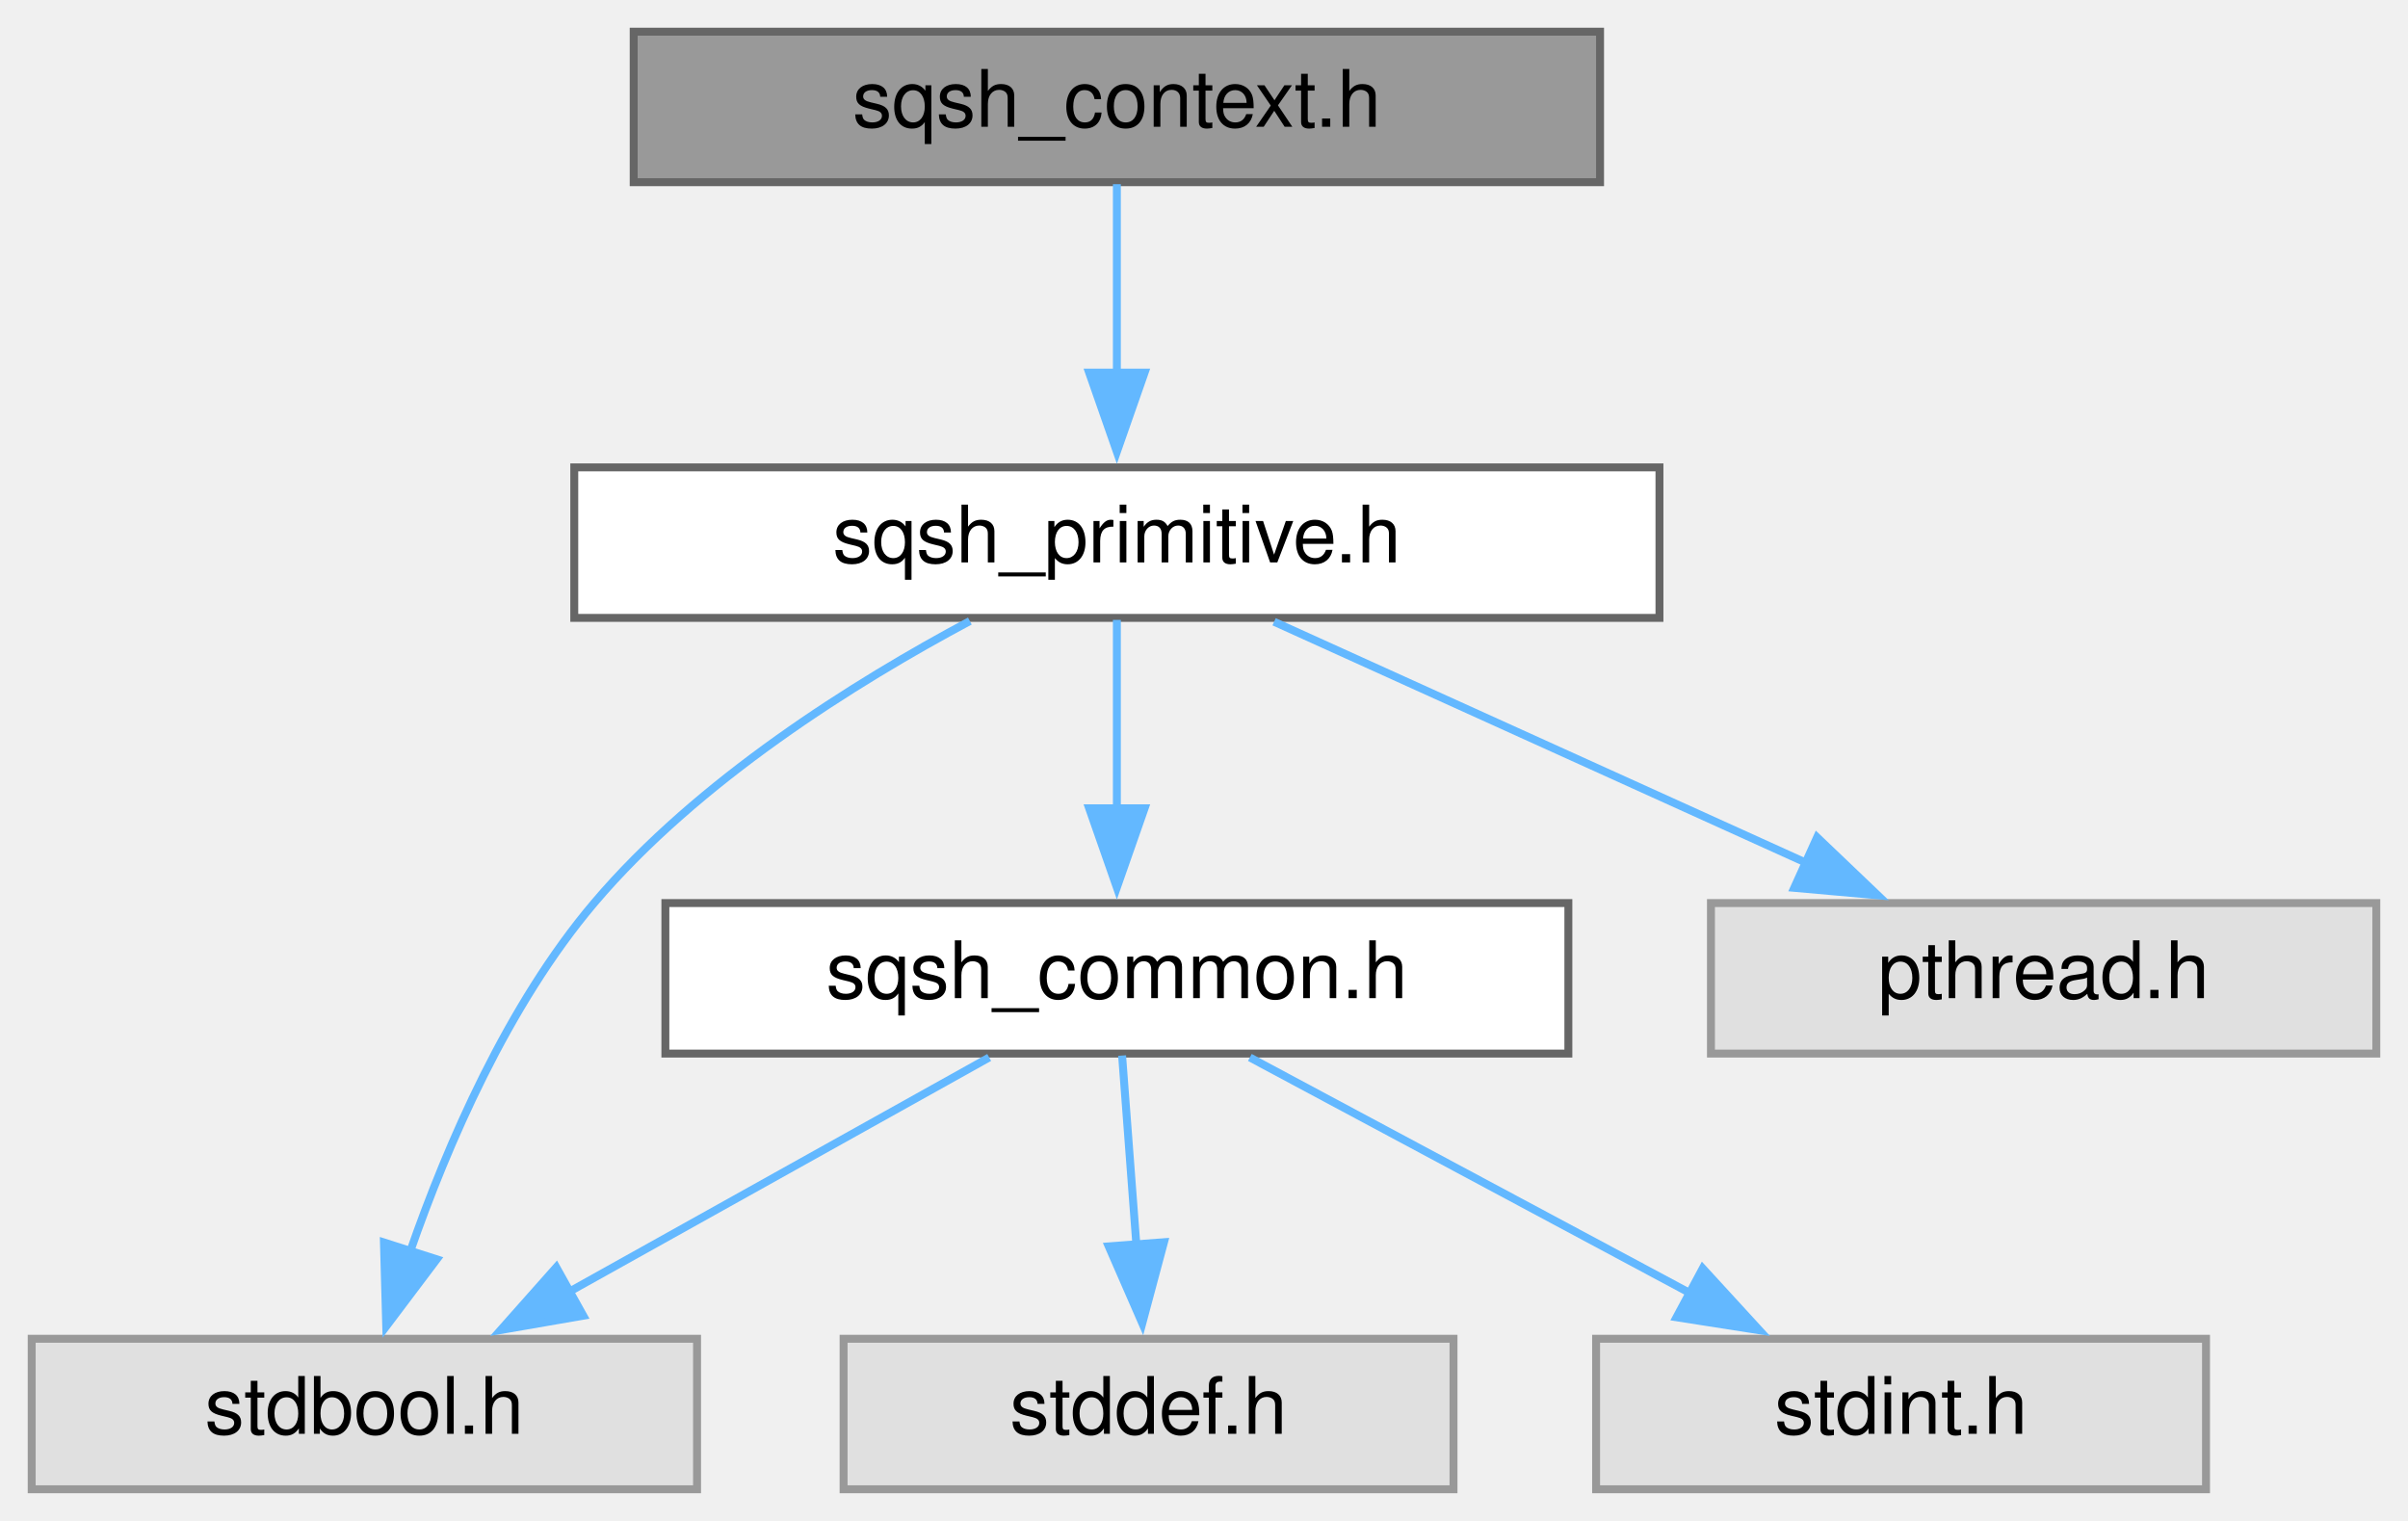
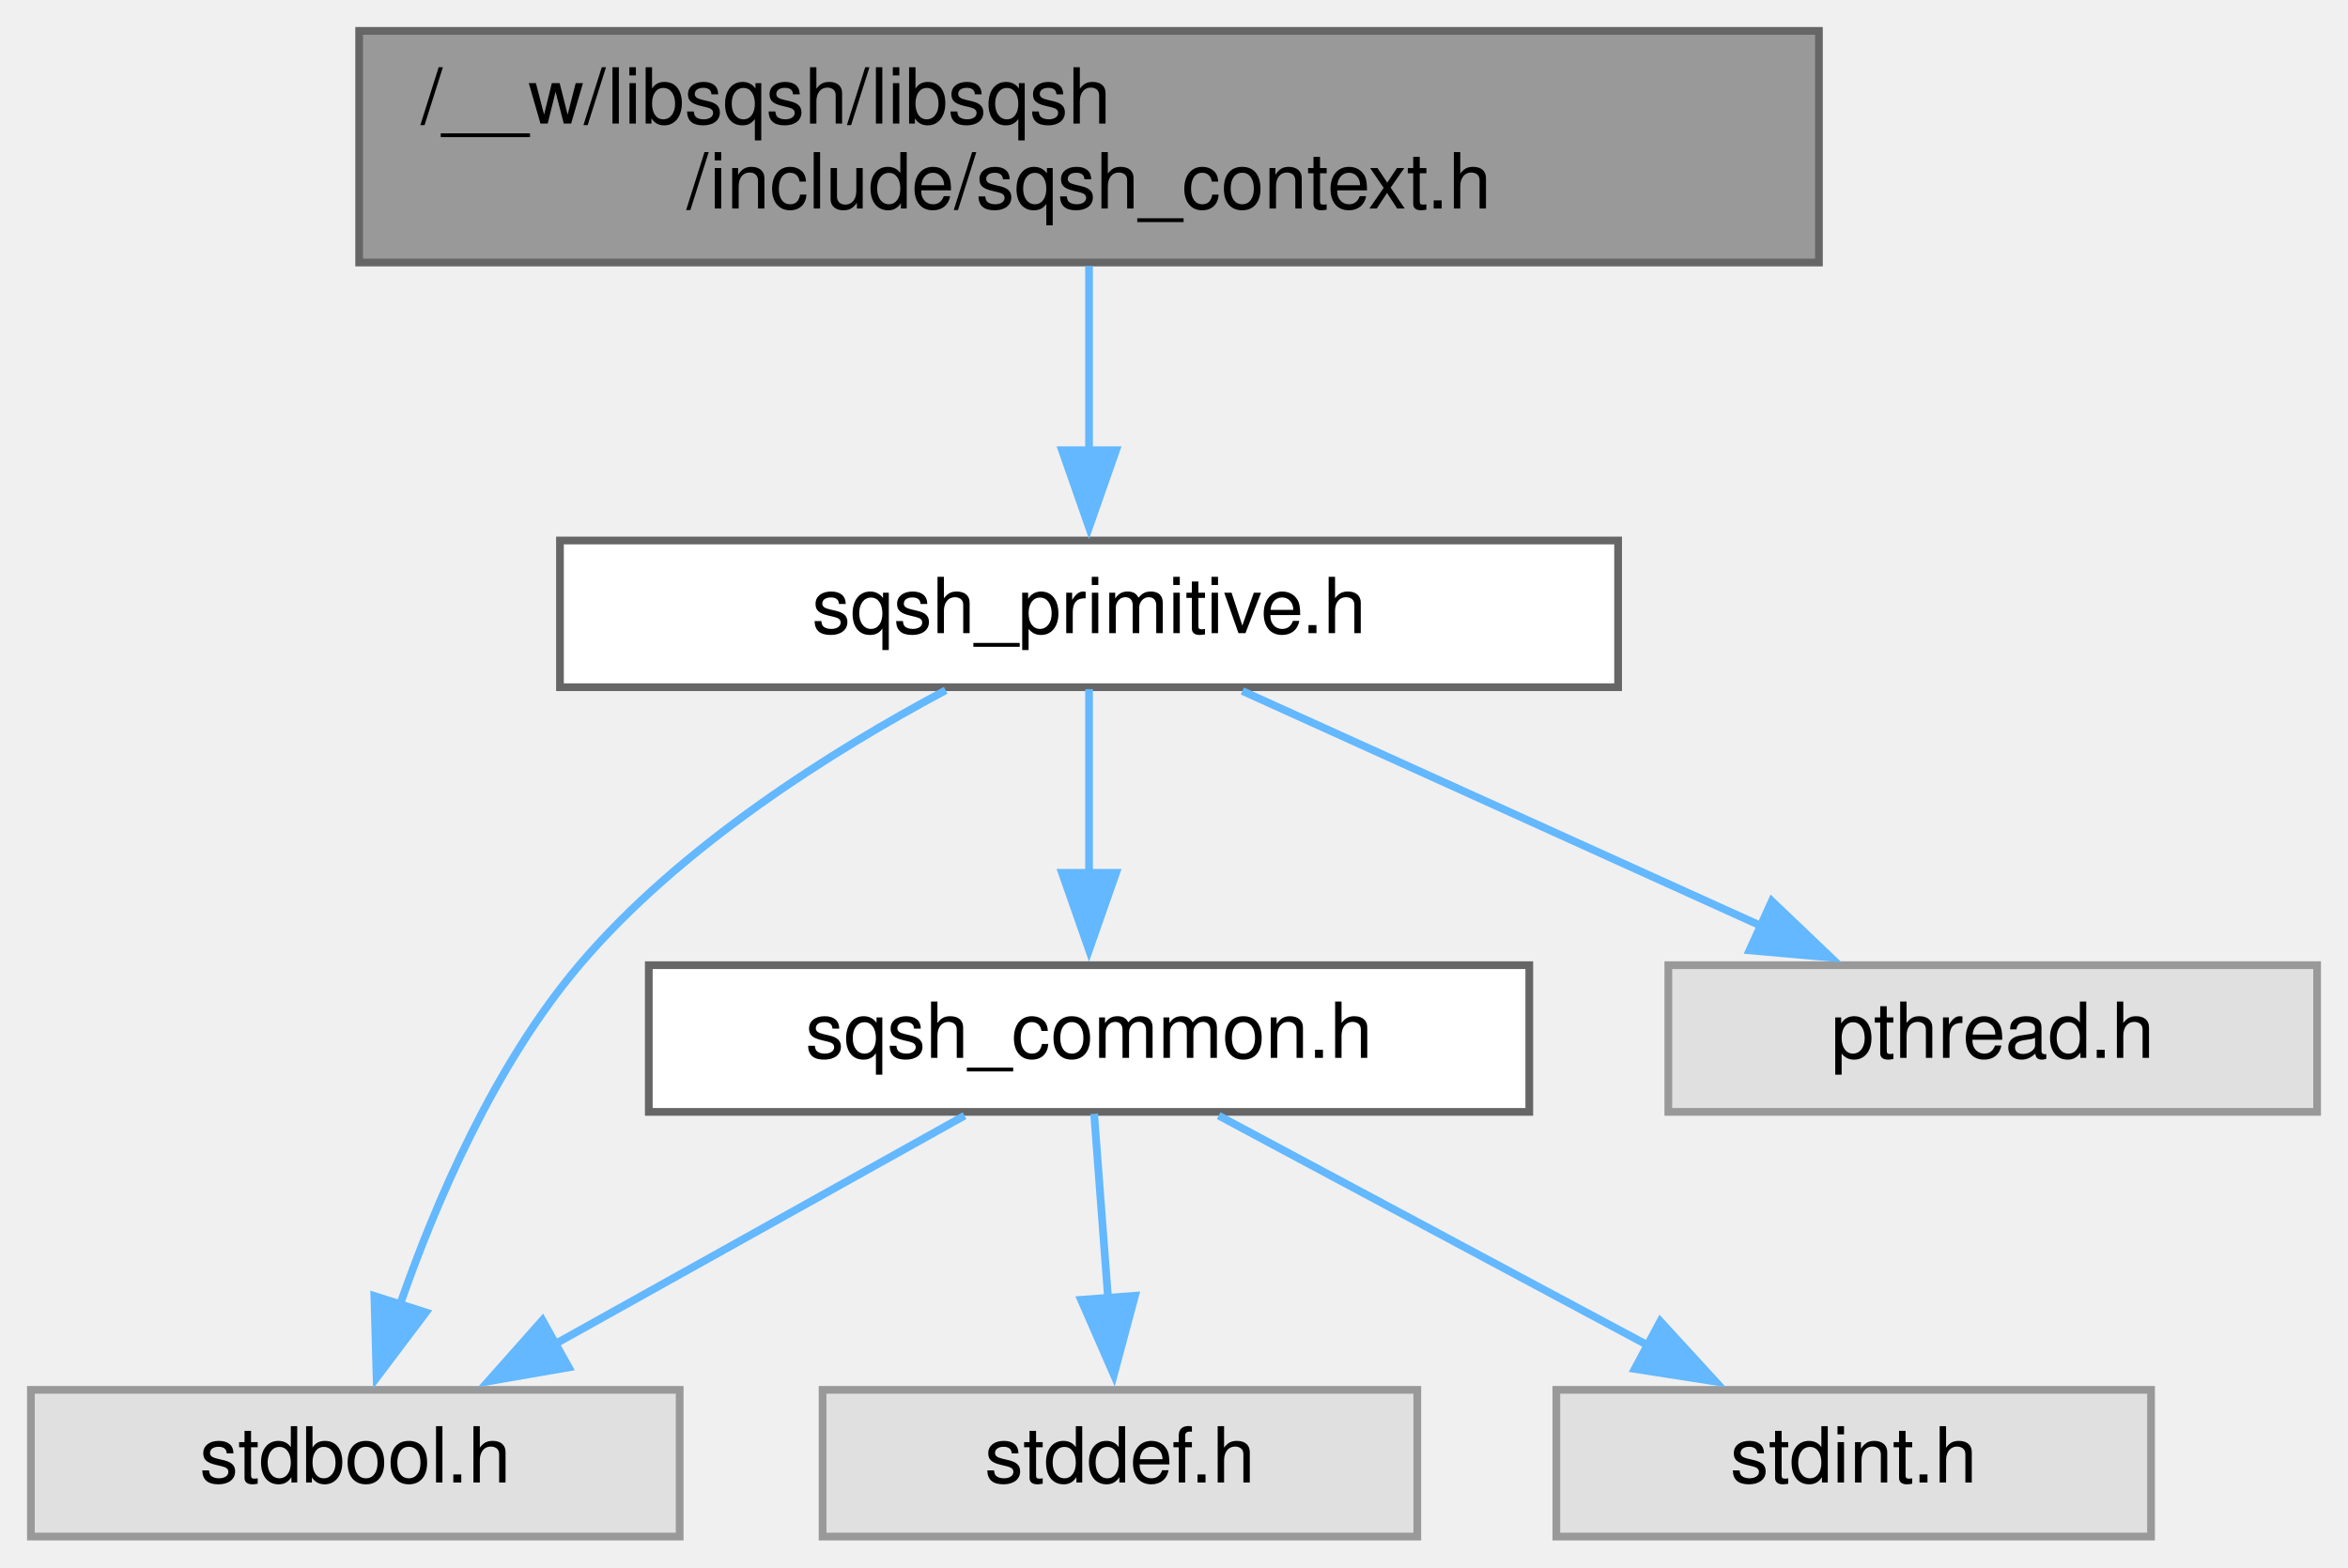
- <svg xmlns="http://www.w3.org/2000/svg" xmlns:xlink="http://www.w3.org/1999/xlink" width="304pt" height="192pt" viewBox="0.00 0.00 304.00 192.00">
-   <g id="graph0" class="graph" transform="scale(1 1) rotate(0) translate(4 188)">
+ <svg xmlns="http://www.w3.org/2000/svg" xmlns:xlink="http://www.w3.org/1999/xlink" width="304pt" height="203pt" viewBox="0.00 0.00 304.00 203.00">
+   <g id="graph0" class="graph" transform="scale(1 1) rotate(0) translate(4 199)">
    <g id="node1" class="node">
      <g id="a_node1">
        <a xlink:title=" ">
-           <polygon fill="#999999" stroke="#666666" points="198,-184 76,-184 76,-165 198,-165 198,-184" />
-           <text text-anchor="middle" x="137" y="-172" font-family="Helvetica,sans-Serif" font-size="10.00">sqsh_context.h</text>
+           <polygon fill="#999999" stroke="#666666" points="231.5,-195 42.5,-195 42.5,-165 231.5,-165 231.5,-195" />
+           <text text-anchor="start" x="50.5" y="-183" font-family="Helvetica,sans-Serif" font-size="10.00">/__w/libsqsh/libsqsh</text>
+           <text text-anchor="middle" x="137" y="-172" font-family="Helvetica,sans-Serif" font-size="10.00">/include/sqsh_context.h</text>
        </a>
      </g>
    </g>
    <g id="node2" class="node">
      <g id="a_node2">
        <a xlink:href="sqsh__primitive_8h.html" target="_top" xlink:title=" ">
          <polygon fill="white" stroke="#666666" points="205.5,-129 68.5,-129 68.5,-110 205.5,-110 205.5,-129" />
          <text text-anchor="middle" x="137" y="-117" font-family="Helvetica,sans-Serif" font-size="10.00">sqsh_primitive.h</text>
        </a>
      </g>
    </g>
    <g id="edge1" class="edge">
-       <path fill="none" stroke="#63b8ff" d="M137,-164.75C137,-158.27 137,-149.16 137,-140.9" />
-       <polygon fill="#63b8ff" stroke="#63b8ff" points="140.5,-140.96 137,-130.96 133.5,-140.96 140.5,-140.96" />
+       <path fill="none" stroke="#63b8ff" d="M137,-164.54C137,-157.34 137,-148.53 137,-140.68" />
+       <polygon fill="#63b8ff" stroke="#63b8ff" points="140.5,-140.69 137,-130.69 133.5,-140.69 140.5,-140.69" />
    </g>
    <g id="node3" class="node">
      <g id="a_node3">
        <a xlink:href="sqsh__common_8h.html" target="_top" xlink:title=" ">
          <polygon fill="white" stroke="#666666" points="194,-74 80,-74 80,-55 194,-55 194,-74" />
          <text text-anchor="middle" x="137" y="-62" font-family="Helvetica,sans-Serif" font-size="10.00">sqsh_common.h</text>
        </a>
      </g>
    </g>
    <g id="edge2" class="edge">
      <path fill="none" stroke="#63b8ff" d="M137,-109.75C137,-103.27 137,-94.16 137,-85.9" />
      <polygon fill="#63b8ff" stroke="#63b8ff" points="140.5,-85.96 137,-75.96 133.5,-85.96 140.5,-85.96" />
    </g>
    <g id="node4" class="node">
      <g id="a_node4">
        <a xlink:title=" ">
          <polygon fill="#e0e0e0" stroke="#999999" points="84,-19 0,-19 0,0 84,0 84,-19" />
          <text text-anchor="middle" x="42" y="-7" font-family="Helvetica,sans-Serif" font-size="10.00">stdbool.h</text>
        </a>
      </g>
    </g>
    <g id="edge7" class="edge">
      <path fill="none" stroke="#63b8ff" d="M118.44,-109.6C103.95,-101.87 84.13,-89.5 71,-74 60.08,-61.12 52.46,-43.44 47.78,-30.01" />
      <polygon fill="#63b8ff" stroke="#63b8ff" points="51.14,-29.03 44.76,-20.57 44.47,-31.16 51.14,-29.03" />
    </g>
    <g id="node7" class="node">
      <g id="a_node7">
        <a xlink:title=" ">
          <polygon fill="#e0e0e0" stroke="#999999" points="296,-74 212,-74 212,-55 296,-55 296,-74" />
          <text text-anchor="middle" x="254" y="-62" font-family="Helvetica,sans-Serif" font-size="10.00">pthread.h</text>
        </a>
      </g>
    </g>
    <g id="edge6" class="edge">
      <path fill="none" stroke="#63b8ff" d="M156.85,-109.51C175.28,-101.16 202.98,-88.61 224.09,-79.05" />
      <polygon fill="#63b8ff" stroke="#63b8ff" points="225.4,-82.3 233.07,-74.98 222.51,-75.92 225.4,-82.3" />
    </g>
    <g id="edge3" class="edge">
      <path fill="none" stroke="#63b8ff" d="M120.88,-54.51C106.33,-46.39 84.66,-34.3 67.71,-24.85" />
      <polygon fill="#63b8ff" stroke="#63b8ff" points="69.64,-21.91 59.2,-20.1 66.23,-28.02 69.64,-21.91" />
    </g>
    <g id="node5" class="node">
      <g id="a_node5">
        <a xlink:title=" ">
          <polygon fill="#e0e0e0" stroke="#999999" points="179.5,-19 102.5,-19 102.5,0 179.5,0 179.5,-19" />
          <text text-anchor="middle" x="141" y="-7" font-family="Helvetica,sans-Serif" font-size="10.00">stddef.h</text>
        </a>
      </g>
    </g>
    <g id="edge4" class="edge">
      <path fill="none" stroke="#63b8ff" d="M137.66,-54.75C138.15,-48.27 138.84,-39.16 139.46,-30.9" />
      <polygon fill="#63b8ff" stroke="#63b8ff" points="142.95,-31.19 140.21,-20.95 135.97,-30.66 142.95,-31.19" />
    </g>
    <g id="node6" class="node">
      <g id="a_node6">
        <a xlink:title=" ">
          <polygon fill="#e0e0e0" stroke="#999999" points="274.5,-19 197.5,-19 197.5,0 274.5,0 274.5,-19" />
          <text text-anchor="middle" x="236" y="-7" font-family="Helvetica,sans-Serif" font-size="10.00">stdint.h</text>
        </a>
      </g>
    </g>
    <g id="edge5" class="edge">
      <path fill="none" stroke="#63b8ff" d="M153.79,-54.51C169.1,-46.31 191.97,-34.07 209.7,-24.58" />
      <polygon fill="#63b8ff" stroke="#63b8ff" points="210.96,-27.88 218.12,-20.07 207.65,-21.71 210.96,-27.88" />
    </g>
  </g>
</svg>
